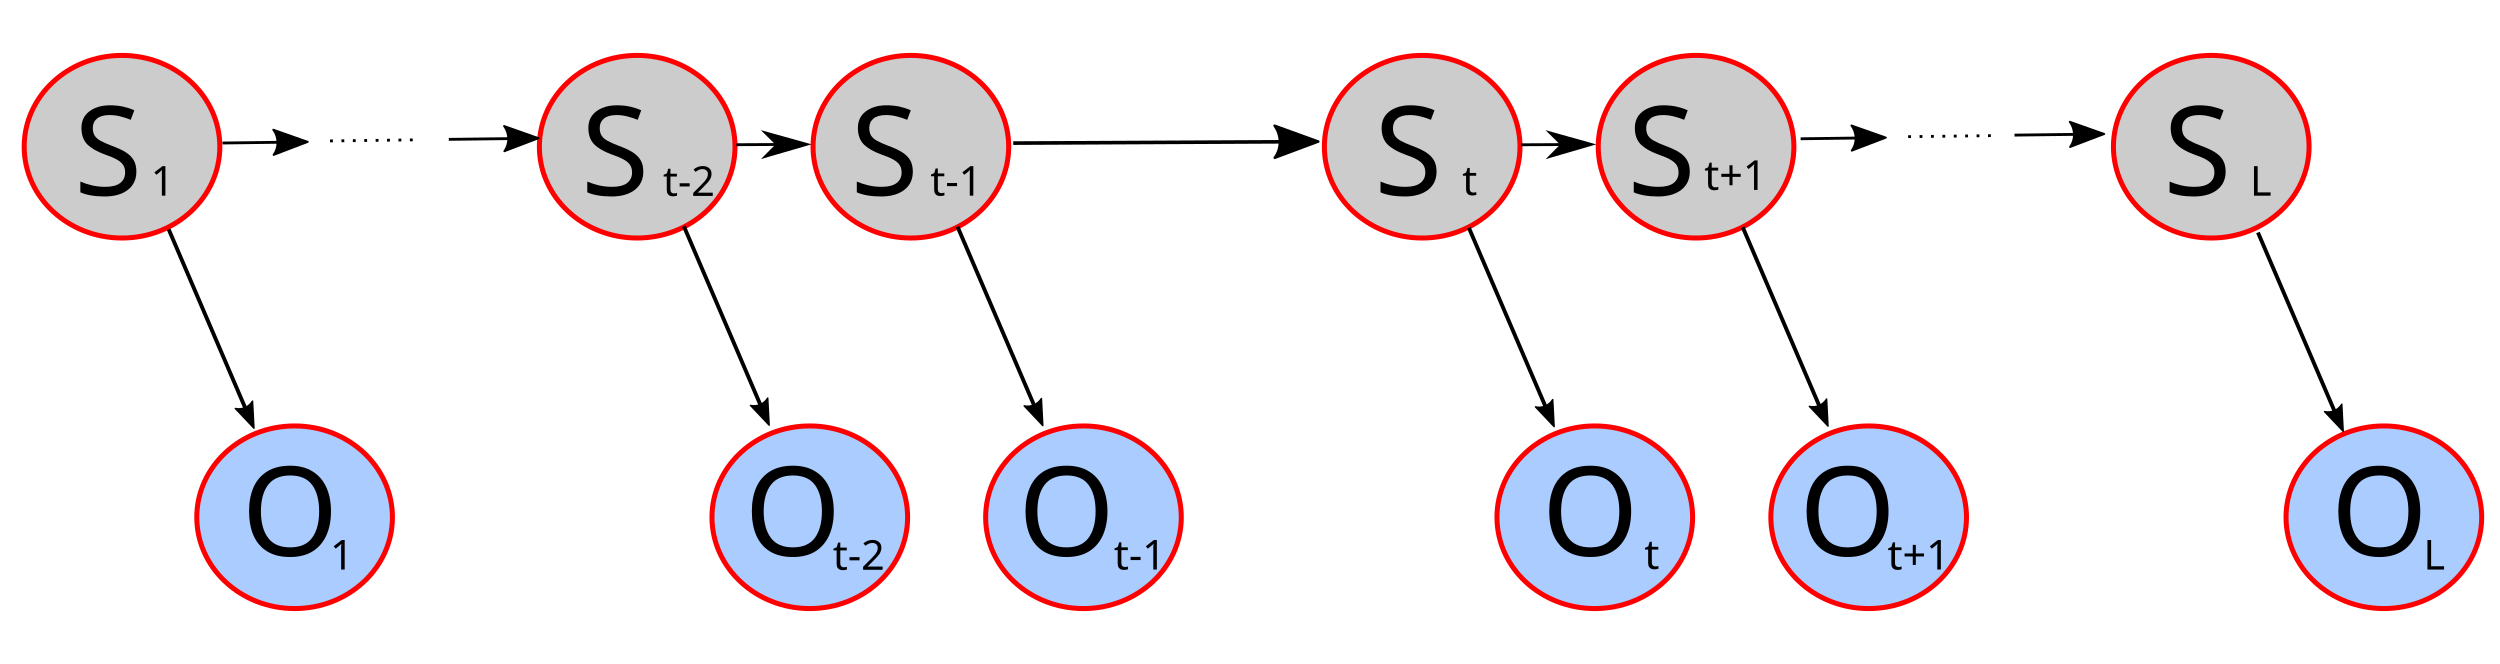
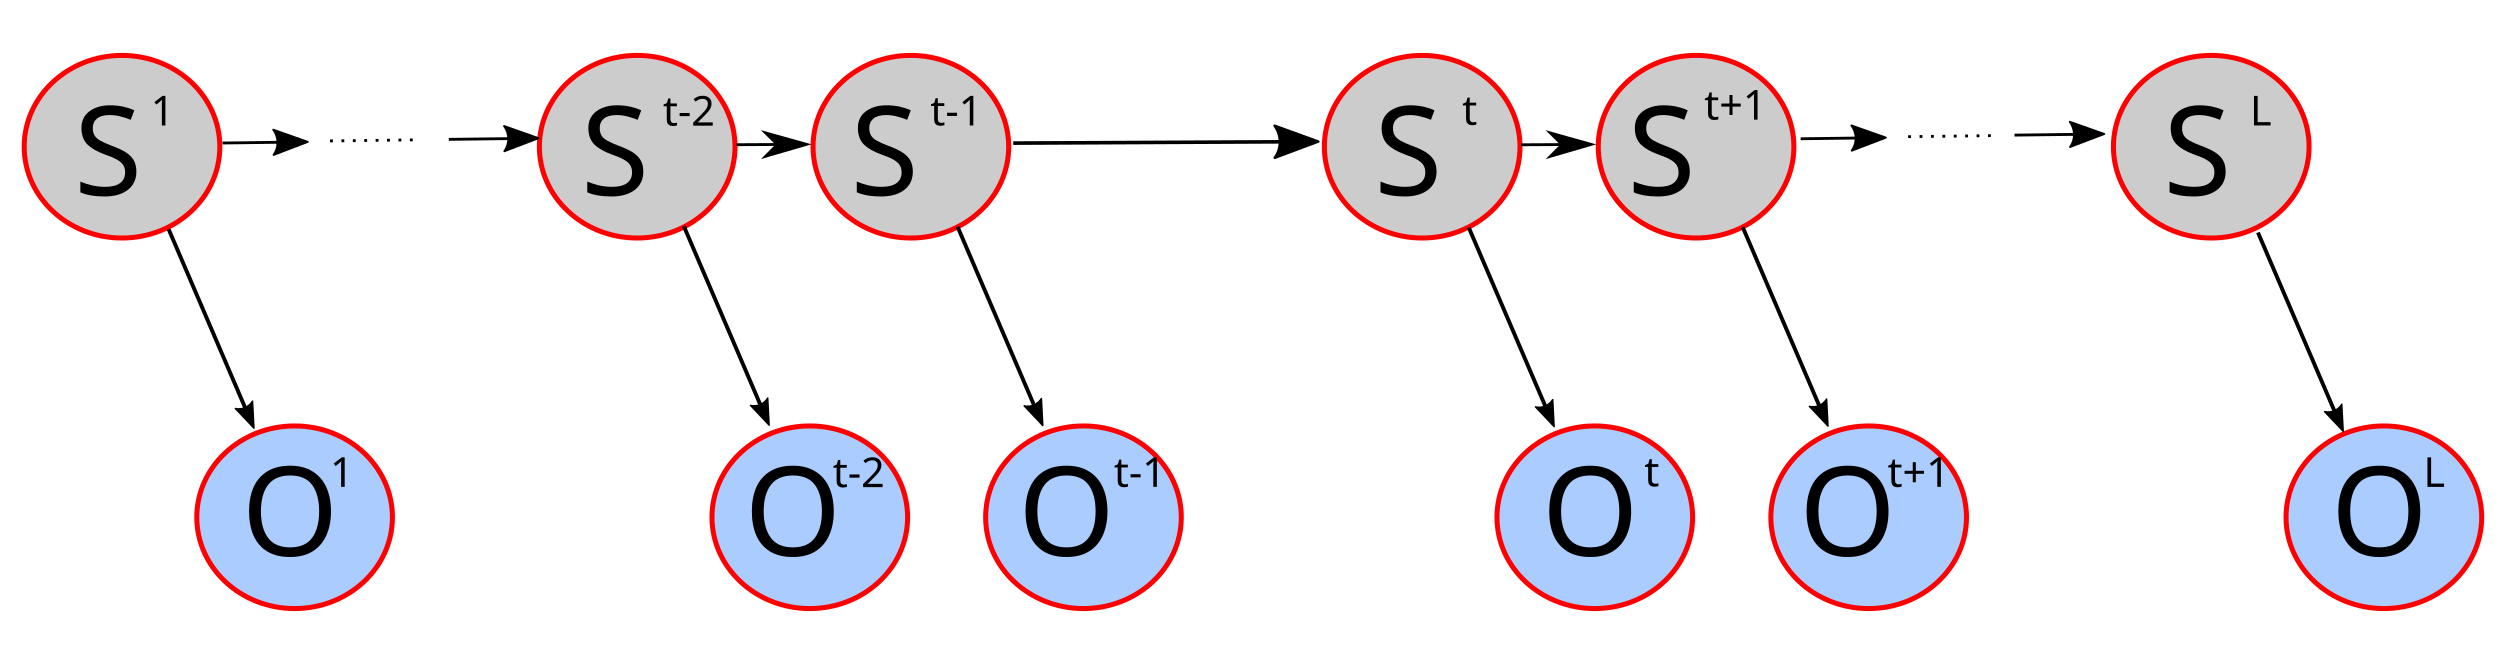
<svg xmlns="http://www.w3.org/2000/svg" width="320mm" height="84.989mm" viewBox="0 0 320 84.989" version="1.1" id="svg8">
  <defs id="defs2">
    <marker orient="auto" refY="0.0" refX="0.0" id="marker5460" style="overflow:visible;">
      <path id="path5458" style="fill-rule:evenodd;stroke-width:0.625;stroke-linejoin:round;stroke:#000000;stroke-opacity:1;fill:#000000;fill-opacity:1" d="M 8.719,4.034 L -2.207,0.016 L 8.719,-4.002 C 6.973,-1.63 6.983,1.616 8.719,4.034 z " transform="scale(1.1) rotate(180) translate(1,0)" />
    </marker>
    <marker orient="auto" refY="0.0" refX="0.0" id="marker5454" style="overflow:visible;">
      <path id="path5452" style="fill-rule:evenodd;stroke-width:0.625;stroke-linejoin:round;stroke:#000000;stroke-opacity:1;fill:#000000;fill-opacity:1" d="M 8.719,4.034 L -2.207,0.016 L 8.719,-4.002 C 6.973,-1.63 6.983,1.616 8.719,4.034 z " transform="scale(1.1) rotate(180) translate(1,0)" />
    </marker>
    <marker orient="auto" refY="0.0" refX="0.0" id="marker5128" style="overflow:visible;">
      <path id="path5126" style="fill-rule:evenodd;stroke-width:0.625;stroke-linejoin:round;stroke:#000000;stroke-opacity:1;fill:#000000;fill-opacity:1" d="M 8.719,4.034 L -2.207,0.016 L 8.719,-4.002 C 6.973,-1.63 6.983,1.616 8.719,4.034 z " transform="scale(1.1) rotate(180) translate(1,0)" />
    </marker>
    <marker orient="auto" refY="0.0" refX="0.0" id="marker4849" style="overflow:visible;">
      <path id="path4847" d="M 0.0,0.0 L 5.0,-5.0 L -12.5,0.0 L 5.0,5.0 L 0.0,0.0 z " style="fill-rule:evenodd;stroke:#000000;stroke-width:1pt;stroke-opacity:1;fill:#000000;fill-opacity:1" transform="scale(0.8) rotate(180) translate(12.5,0)" />
    </marker>
    <marker orient="auto" refY="0.0" refX="0.0" id="marker4843" style="overflow:visible;">
      <path id="path4841" style="fill-rule:evenodd;stroke-width:0.625;stroke-linejoin:round;stroke:#000000;stroke-opacity:1;fill:#000000;fill-opacity:1" d="M 8.719,4.034 L -2.207,0.016 L 8.719,-4.002 C 6.973,-1.63 6.983,1.616 8.719,4.034 z " transform="scale(1.1) rotate(180) translate(1,0)" />
    </marker>
    <marker orient="auto" refY="0.0" refX="0.0" id="marker4055" style="overflow:visible;">
      <path id="path4053" style="fill-rule:evenodd;stroke-width:0.625;stroke-linejoin:round;stroke:#000000;stroke-opacity:1;fill:#000000;fill-opacity:1" d="M 8.719,4.034 L -2.207,0.016 L 8.719,-4.002 C 6.973,-1.63 6.983,1.616 8.719,4.034 z " transform="scale(1.1) rotate(180) translate(1,0)" />
    </marker>
    <marker orient="auto" refY="0.0" refX="0.0" id="marker4049" style="overflow:visible;">
      <path id="path3803" style="fill-rule:evenodd;stroke-width:0.625;stroke-linejoin:round;stroke:#000000;stroke-opacity:1;fill:#000000;fill-opacity:1" d="M 8.719,4.034 L -2.207,0.016 L 8.719,-4.002 C 6.973,-1.63 6.983,1.616 8.719,4.034 z " transform="scale(1.1) rotate(180) translate(1,0)" />
    </marker>
    <marker orient="auto" refY="0.0" refX="0.0" id="Arrow1Lend" style="overflow:visible;">
      <path id="path3785" d="M 0.0,0.0 L 5.0,-5.0 L -12.5,0.0 L 5.0,5.0 L 0.0,0.0 z " style="fill-rule:evenodd;stroke:#000000;stroke-width:1pt;stroke-opacity:1;fill:#000000;fill-opacity:1" transform="scale(0.8) rotate(180) translate(12.5,0)" />
    </marker>
    <marker orient="auto" refY="0.0" refX="0.0" id="Arrow1Lstart" style="overflow:visible">
      <path id="path3782" d="M 0.0,0.0 L 5.0,-5.0 L -12.5,0.0 L 5.0,5.0 L 0.0,0.0 z " style="fill-rule:evenodd;stroke:#000000;stroke-width:1pt;stroke-opacity:1;fill:#000000;fill-opacity:1" transform="scale(0.8) translate(12.5,0)" />
    </marker>
    <marker orient="auto" refY="0" refX="0" id="Arrow2Mend" style="overflow:visible">
      <path id="path967" style="fill:#000000;fill-opacity:1;fill-rule:evenodd;stroke:#000000;stroke-width:0.625;stroke-linejoin:round;stroke-opacity:1" d="M 8.719,4.034 -2.207,0.016 8.719,-4.002 c -1.745,2.372 -1.735,5.617 -6e-7,8.035 z" transform="scale(-0.6)" />
    </marker>
    <marker orient="auto" refY="0" refX="0" id="Arrow2Lend" style="overflow:visible">
      <path id="path961" style="fill:#000000;fill-opacity:1;fill-rule:evenodd;stroke:#000000;stroke-width:0.625;stroke-linejoin:round;stroke-opacity:1" d="M 8.719,4.034 -2.207,0.016 8.719,-4.002 c -1.745,2.372 -1.735,5.617 -6e-7,8.035 z" transform="matrix(-1.1,0,0,-1.1,-1.1,0)" />
    </marker>
    <marker orient="auto" refY="0" refX="0" id="Arrow2Mend-0" style="overflow:visible">
      <path id="path967-6" style="fill:#000000;fill-opacity:1;fill-rule:evenodd;stroke:#000000;stroke-width:0.625;stroke-linejoin:round;stroke-opacity:1" d="M 8.719,4.034 -2.207,0.016 8.719,-4.002 c -1.745,2.372 -1.735,5.617 -6e-7,8.035 z" transform="scale(-0.6)" />
    </marker>
    <marker orient="auto" refY="0" refX="0" id="Arrow2Mend-9" style="overflow:visible">
      <path id="path967-9" style="fill:#000000;fill-opacity:1;fill-rule:evenodd;stroke:#000000;stroke-width:0.625;stroke-linejoin:round;stroke-opacity:1" d="M 8.719,4.034 -2.207,0.016 8.719,-4.002 c -1.745,2.372 -1.735,5.617 -6e-7,8.035 z" transform="scale(-0.6)" />
    </marker>
    <marker orient="auto" refY="0" refX="0" id="Arrow2Mend-9-3" style="overflow:visible">
      <path id="path967-9-6" style="fill:#000000;fill-opacity:1;fill-rule:evenodd;stroke:#000000;stroke-width:0.625;stroke-linejoin:round;stroke-opacity:1" d="M 8.719,4.034 -2.207,0.016 8.719,-4.002 c -1.745,2.372 -1.735,5.617 -6e-7,8.035 z" transform="scale(-0.6)" />
    </marker>
    <marker orient="auto" refY="0" refX="0" id="Arrow2Mend-9-7" style="overflow:visible">
      <path id="path967-9-0" style="fill:#000000;fill-opacity:1;fill-rule:evenodd;stroke:#000000;stroke-width:0.625;stroke-linejoin:round;stroke-opacity:1" d="M 8.719,4.034 -2.207,0.016 8.719,-4.002 c -1.745,2.372 -1.735,5.617 -6e-7,8.035 z" transform="scale(-0.6)" />
    </marker>
    <marker orient="auto" refY="0" refX="0" id="Arrow2Mend-9-9" style="overflow:visible">
      <path id="path967-9-2" style="fill:#000000;fill-opacity:1;fill-rule:evenodd;stroke:#000000;stroke-width:0.625;stroke-linejoin:round;stroke-opacity:1" d="M 8.719,4.034 -2.207,0.016 8.719,-4.002 c -1.745,2.372 -1.735,5.617 -6e-7,8.035 z" transform="scale(-0.6)" />
    </marker>
    <marker orient="auto" refY="0" refX="0" id="Arrow2Mend-9-1" style="overflow:visible">
      <path id="path967-9-29" style="fill:#000000;fill-opacity:1;fill-rule:evenodd;stroke:#000000;stroke-width:0.625;stroke-linejoin:round;stroke-opacity:1" d="M 8.719,4.034 -2.207,0.016 8.719,-4.002 c -1.745,2.372 -1.735,5.617 -6e-7,8.035 z" transform="scale(-0.6)" />
    </marker>
    <marker orient="auto" refY="0" refX="0" id="Arrow2Mend-9-1-2" style="overflow:visible">
      <path id="path967-9-29-2" style="fill:#000000;fill-opacity:1;fill-rule:evenodd;stroke:#000000;stroke-width:0.625;stroke-linejoin:round;stroke-opacity:1" d="M 8.719,4.034 -2.207,0.016 8.719,-4.002 c -1.745,2.372 -1.735,5.617 -6e-7,8.035 z" transform="scale(-0.6)" />
    </marker>
    <marker orient="auto" refY="0" refX="0" id="Arrow2Mend-9-9-6" style="overflow:visible">
      <path id="path967-9-2-1" style="fill:#000000;fill-opacity:1;fill-rule:evenodd;stroke:#000000;stroke-width:0.625;stroke-linejoin:round;stroke-opacity:1" d="M 8.719,4.034 -2.207,0.016 8.719,-4.002 c -1.745,2.372 -1.735,5.617 -6e-7,8.035 z" transform="scale(-0.6)" />
    </marker>
    <marker orient="auto" refY="0" refX="0" id="Arrow2Mend-9-7-6" style="overflow:visible">
      <path id="path967-9-0-7" style="fill:#000000;fill-opacity:1;fill-rule:evenodd;stroke:#000000;stroke-width:0.625;stroke-linejoin:round;stroke-opacity:1" d="M 8.719,4.034 -2.207,0.016 8.719,-4.002 c -1.745,2.372 -1.735,5.617 -6e-7,8.035 z" transform="scale(-0.6)" />
    </marker>
    <marker orient="auto" refY="0" refX="0" id="Arrow2Mend-9-1-2-2" style="overflow:visible">
      <path id="path967-9-29-2-9" style="fill:#000000;fill-opacity:1;fill-rule:evenodd;stroke:#000000;stroke-width:0.625;stroke-linejoin:round;stroke-opacity:1" d="M 8.719,4.034 -2.207,0.016 8.719,-4.002 c -1.745,2.372 -1.735,5.617 -6e-7,8.035 z" transform="scale(-0.6)" />
    </marker>
    <marker orient="auto" refY="0" refX="0" id="Arrow2Mend-9-9-6-3" style="overflow:visible">
      <path id="path967-9-2-1-9" style="fill:#000000;fill-opacity:1;fill-rule:evenodd;stroke:#000000;stroke-width:0.625;stroke-linejoin:round;stroke-opacity:1" d="M 8.719,4.034 -2.207,0.016 8.719,-4.002 c -1.745,2.372 -1.735,5.617 -6e-7,8.035 z" transform="scale(-0.6)" />
    </marker>
    <marker orient="auto" refY="0" refX="0" id="Arrow2Mend-9-1-2-8" style="overflow:visible">
      <path id="path967-9-29-2-3" style="fill:#cccccc;fill-opacity:1;fill-rule:evenodd;stroke:#000000;stroke-width:0.625;stroke-linejoin:round;stroke-opacity:1" d="M 8.719,4.034 -2.207,0.016 8.719,-4.002 c -1.745,2.372 -1.735,5.617 -6e-7,8.035 z" transform="scale(-0.6)" />
    </marker>
    <marker orient="auto" refY="0" refX="0" id="marker4055-8" style="overflow:visible">
      <path id="path4053-9" style="fill:#000000;fill-opacity:1;fill-rule:evenodd;stroke:#000000;stroke-width:0.625;stroke-linejoin:round;stroke-opacity:1" d="M 8.719,4.034 -2.207,0.016 8.719,-4.002 c -1.745,2.372 -1.735,5.617 -6e-7,8.035 z" transform="matrix(-1.1,0,0,-1.1,-1.1,0)" />
    </marker>
    <marker orient="auto" refY="0" refX="0" id="marker4049-6" style="overflow:visible">
      <path id="path3803-4" style="fill:#000000;fill-opacity:1;fill-rule:evenodd;stroke:#000000;stroke-width:0.625;stroke-linejoin:round;stroke-opacity:1" d="M 8.719,4.034 -2.207,0.016 8.719,-4.002 c -1.745,2.372 -1.735,5.617 -6e-7,8.035 z" transform="matrix(-1.1,0,0,-1.1,-1.1,0)" />
    </marker>
    <marker orient="auto" refY="0" refX="0" id="marker4055-8-3" style="overflow:visible">
      <path id="path4053-9-3" style="fill:#000000;fill-opacity:1;fill-rule:evenodd;stroke:#000000;stroke-width:0.625;stroke-linejoin:round;stroke-opacity:1" d="M 8.719,4.034 -2.207,0.016 8.719,-4.002 c -1.745,2.372 -1.735,5.617 -6e-7,8.035 z" transform="matrix(-1.1,0,0,-1.1,-1.1,0)" />
    </marker>
    <marker orient="auto" refY="0" refX="0" id="marker4049-6-8" style="overflow:visible">
      <path id="path3803-4-6" style="fill:#000000;fill-opacity:1;fill-rule:evenodd;stroke:#000000;stroke-width:0.625;stroke-linejoin:round;stroke-opacity:1" d="M 8.719,4.034 -2.207,0.016 8.719,-4.002 c -1.745,2.372 -1.735,5.617 -6e-7,8.035 z" transform="matrix(-1.1,0,0,-1.1,-1.1,0)" />
    </marker>
    <marker orient="auto" refY="0" refX="0" id="marker4843-4" style="overflow:visible">
      <path id="path4841-8" style="fill:#000000;fill-opacity:1;fill-rule:evenodd;stroke:#000000;stroke-width:0.625;stroke-linejoin:round;stroke-opacity:1" d="M 8.719,4.034 -2.207,0.016 8.719,-4.002 c -1.745,2.372 -1.735,5.617 -6e-7,8.035 z" transform="matrix(-1.1,0,0,-1.1,-1.1,0)" />
    </marker>
    <marker orient="auto" refY="0" refX="0" id="marker4849-8" style="overflow:visible">
      <path id="path4847-8" d="M 0,0 5,-5 -12.5,0 5,5 Z" style="fill:#000000;fill-opacity:1;fill-rule:evenodd;stroke:#000000;stroke-width:1pt;stroke-opacity:1" transform="matrix(-0.8,0,0,-0.8,-10,0)" />
    </marker>
    <marker orient="auto" refY="0" refX="0" id="marker5128-7" style="overflow:visible">
      <path id="path5126-7" style="fill:#000000;fill-opacity:1;fill-rule:evenodd;stroke:#000000;stroke-width:0.625;stroke-linejoin:round;stroke-opacity:1" d="M 8.719,4.034 -2.207,0.016 8.719,-4.002 c -1.745,2.372 -1.735,5.617 -6e-7,8.035 z" transform="matrix(-1.1,0,0,-1.1,-1.1,0)" />
    </marker>
    <marker orient="auto" refY="0" refX="0" id="marker4849-6" style="overflow:visible">
      <path id="path4847-4" d="M 0,0 5,-5 -12.5,0 5,5 Z" style="fill:#000000;fill-opacity:1;fill-rule:evenodd;stroke:#000000;stroke-width:1pt;stroke-opacity:1" transform="matrix(-0.8,0,0,-0.8,-10,0)" />
    </marker>
    <marker orient="auto" refY="0" refX="0" id="marker5454-0" style="overflow:visible">
      <path id="path5452-3" style="fill:#000000;fill-opacity:1;fill-rule:evenodd;stroke:#000000;stroke-width:0.625;stroke-linejoin:round;stroke-opacity:1" d="M 8.719,4.034 -2.207,0.016 8.719,-4.002 c -1.745,2.372 -1.735,5.617 -6e-7,8.035 z" transform="matrix(-1.1,0,0,-1.1,-1.1,0)" />
    </marker>
    <marker orient="auto" refY="0" refX="0" id="marker5460-0" style="overflow:visible">
      <path id="path5458-9" style="fill:#000000;fill-opacity:1;fill-rule:evenodd;stroke:#000000;stroke-width:0.625;stroke-linejoin:round;stroke-opacity:1" d="M 8.719,4.034 -2.207,0.016 8.719,-4.002 c -1.745,2.372 -1.735,5.617 -6e-7,8.035 z" transform="matrix(-1.1,0,0,-1.1,-1.1,0)" />
    </marker>
  </defs>
  <g id="layer1" transform="translate(-0.6693086,-0.1983244)">
    <ellipse style="fill:#cccccc;fill-opacity:1;fill-rule:nonzero;stroke:#ff0000;stroke-width:0.643;stroke-miterlimit:4;stroke-dasharray:none;stroke-dashoffset:0;stroke-opacity:1" id="path834-9" cx="182.709" cy="18.977" rx="12.521" ry="11.687" />
    <ellipse style="fill:#aaccff;fill-opacity:1;fill-rule:nonzero;stroke:#ff0000;stroke-width:0.643;stroke-miterlimit:4;stroke-dasharray:none;stroke-dashoffset:0;stroke-opacity:1" id="path834-6-3" cx="204.802" cy="66.407" rx="12.521" ry="11.687" />
    <text xml:space="preserve" style="font-style:normal;font-weight:normal;font-size:19.883px;line-height:1.25;font-family:sans-serif;letter-spacing:0px;word-spacing:0px;fill:#000000;fill-opacity:1;stroke:none;stroke-width:0.497" x="176.564" y="25.193" id="text872-6">
      <tspan id="tspan870-0" x="176.564" y="25.193" style="font-size:15.906px;line-height:0;stroke-width:0.497">S</tspan>
    </text>
    <text xml:space="preserve" style="font-style:normal;font-weight:normal;font-size:15.906px;line-height:1.25;font-family:sans-serif;letter-spacing:0px;word-spacing:0px;fill:#000000;fill-opacity:1;stroke:none;stroke-width:0.497" x="198.005" y="71.341" id="text872-7-3-62">
      <tspan id="tspan870-5-5-6" x="198.005" y="71.341" style="font-size:15.906px;stroke-width:0.497">O</tspan>
    </text>
    <path style="fill:none;stroke:#000000;stroke-width:0.498;stroke-linecap:butt;stroke-linejoin:miter;stroke-miterlimit:4;stroke-dasharray:none;stroke-opacity:1;marker-end:url(#Arrow2Mend-9-7)" d="m 188.684,29.353 10.651,24.853" id="path938-0-7" />
    <ellipse style="fill:#cccccc;fill-opacity:1;fill-rule:nonzero;stroke:#ff0000;stroke-width:0.643;stroke-miterlimit:4;stroke-dasharray:none;stroke-dashoffset:0;stroke-opacity:1" id="path834-0-0" cx="16.286" cy="18.977" rx="12.521" ry="11.687" />
    <ellipse style="fill:#aaccff;fill-opacity:1;fill-rule:nonzero;stroke:#ff0000;stroke-width:0.643;stroke-miterlimit:4;stroke-dasharray:none;stroke-dashoffset:0;stroke-opacity:1" id="path834-6-2-6" cx="38.379" cy="66.407" rx="12.521" ry="11.687" />
    <text xml:space="preserve" style="font-style:normal;font-weight:normal;font-size:19.883px;line-height:1.25;font-family:sans-serif;letter-spacing:0px;word-spacing:0px;fill:#000000;fill-opacity:1;stroke:none;stroke-width:0.497" x="10.142" y="25.193" id="text872-37-1">
      <tspan id="tspan870-59-5" x="10.142" y="25.193" style="font-size:15.906px;line-height:0;stroke-width:0.497">S</tspan>
    </text>
    <text xml:space="preserve" style="font-style:normal;font-weight:normal;font-size:15.906px;line-height:1.25;font-family:sans-serif;letter-spacing:0px;word-spacing:0px;fill:#000000;fill-opacity:1;stroke:none;stroke-width:0.497" x="31.582" y="71.341" id="text872-7-3-2-9">
      <tspan id="tspan870-5-5-28-4" x="31.582" y="71.341" style="font-size:15.906px;stroke-width:0.497">O</tspan>
    </text>
-     <text xml:space="preserve" style="font-style:normal;font-weight:normal;font-size:19.883px;line-height:1.25;font-family:sans-serif;letter-spacing:0px;word-spacing:0px;fill:#000000;fill-opacity:1;stroke:none;stroke-width:0.497" x="42.915" y="73.103" id="text912-2-97-9">
-       <tspan id="tspan910-4-3-0" x="42.915" y="73.103" style="font-size:5.302px;stroke-width:0.497">1</tspan>
+     <text xml:space="preserve" style="font-style:normal;font-weight:normal;font-size:19.883px;line-height:1.25;font-family:sans-serif;letter-spacing:0px;word-spacing:0px;fill:#000000;fill-opacity:1;stroke:none;stroke-width:0.497" x="42.915" y="62.52" id="text912-2-97-9">
+       <tspan id="tspan910-4-3-0" x="42.915" y="62.52" style="font-size:5.302px;stroke-width:0.497">1</tspan>
    </text>
    <path style="fill:none;stroke:#000000;stroke-width:0.498;stroke-linecap:butt;stroke-linejoin:miter;stroke-miterlimit:4;stroke-dasharray:none;stroke-opacity:1;marker-end:url(#Arrow2Mend-9-9-6)" d="m 22.261,29.553 10.651,24.853" id="path938-0-6-9" />
    <ellipse style="fill:#cccccc;fill-opacity:1;fill-rule:nonzero;stroke:#ff0000;stroke-width:0.643;stroke-miterlimit:4;stroke-dasharray:none;stroke-dashoffset:0;stroke-opacity:1" id="path834-3-1" cx="82.23" cy="18.977" rx="12.521" ry="11.687" />
    <ellipse style="fill:#aaccff;fill-opacity:1;fill-rule:nonzero;stroke:#ff0000;stroke-width:0.643;stroke-miterlimit:4;stroke-dasharray:none;stroke-dashoffset:0;stroke-opacity:1" id="path834-6-1-7" cx="104.323" cy="66.407" rx="12.521" ry="11.687" />
    <text xml:space="preserve" style="font-style:normal;font-weight:normal;font-size:19.883px;line-height:1.25;font-family:sans-serif;letter-spacing:0px;word-spacing:0px;fill:#000000;fill-opacity:1;stroke:none;stroke-width:0.497" x="75.028" y="25.193" id="text872-9-7">
      <tspan id="tspan870-4-1" x="75.028" y="25.193" style="font-size:15.906px;line-height:0;stroke-width:0.497">S</tspan>
    </text>
    <text xml:space="preserve" style="font-style:normal;font-weight:normal;font-size:15.906px;line-height:1.25;font-family:sans-serif;letter-spacing:0px;word-spacing:0px;fill:#000000;fill-opacity:1;stroke:none;stroke-width:0.497" x="95.939" y="71.341" id="text872-7-3-7-1">
      <tspan id="tspan870-5-5-8-5" x="95.939" y="71.341" style="font-size:15.906px;stroke-width:0.497">O</tspan>
    </text>
-     <text xml:space="preserve" style="font-style:normal;font-weight:normal;font-size:19.883px;line-height:1.25;font-family:sans-serif;letter-spacing:0px;word-spacing:0px;fill:#000000;fill-opacity:1;stroke:none;stroke-width:0.497" x="107.272" y="73.138" id="text912-2-4-9">
-       <tspan id="tspan910-4-5-7" x="107.272" y="73.138" style="font-size:5.302px;stroke-width:0.497">t-2</tspan>
+     <text xml:space="preserve" style="font-style:normal;font-weight:normal;font-size:19.883px;line-height:1.25;font-family:sans-serif;letter-spacing:0px;word-spacing:0px;fill:#000000;fill-opacity:1;stroke:none;stroke-width:0.497" x="107.272" y="62.555" id="text912-2-4-9">
+       <tspan id="tspan910-4-5-7" x="107.272" y="62.555" style="font-size:5.302px;stroke-width:0.497">t-2</tspan>
    </text>
    <path style="fill:none;stroke:#000000;stroke-width:0.498;stroke-linecap:butt;stroke-linejoin:miter;stroke-miterlimit:4;stroke-dasharray:none;stroke-opacity:1;marker-end:url(#Arrow2Mend-9-1-2)" d="M 88.205,29.163 98.856,54.016" id="path938-0-0-7" />
    <ellipse style="fill:#cccccc;fill-opacity:1;fill-rule:nonzero;stroke:#ff0000;stroke-width:0.643;stroke-miterlimit:4;stroke-dasharray:none;stroke-dashoffset:0;stroke-opacity:1" id="path834-9-3" cx="117.26" cy="18.977" rx="12.521" ry="11.687" />
    <ellipse style="fill:#aaccff;fill-opacity:1;fill-rule:nonzero;stroke:#ff0000;stroke-width:0.643;stroke-miterlimit:4;stroke-dasharray:none;stroke-dashoffset:0;stroke-opacity:1" id="path834-6-3-6" cx="139.353" cy="66.407" rx="12.521" ry="11.687" />
    <text xml:space="preserve" style="font-style:normal;font-weight:normal;font-size:19.883px;line-height:1.25;font-family:sans-serif;letter-spacing:0px;word-spacing:0px;fill:#000000;fill-opacity:1;stroke:none;stroke-width:0.497" x="109.528" y="25.193" id="text872-6-5">
      <tspan id="tspan870-0-6" x="109.528" y="25.193" style="font-size:15.906px;line-height:0;stroke-width:0.497">S</tspan>
    </text>
    <text xml:space="preserve" style="font-style:normal;font-weight:normal;font-size:15.906px;line-height:1.25;font-family:sans-serif;letter-spacing:0px;word-spacing:0px;fill:#000000;fill-opacity:1;stroke:none;stroke-width:0.497" x="130.969" y="71.341" id="text872-7-3-62-3">
      <tspan id="tspan870-5-5-6-9" x="130.969" y="71.341" style="font-size:15.906px;stroke-width:0.497">O</tspan>
    </text>
    <path style="fill:none;stroke:#000000;stroke-width:0.498;stroke-linecap:butt;stroke-linejoin:miter;stroke-miterlimit:4;stroke-dasharray:none;stroke-opacity:1;marker-end:url(#Arrow2Mend-9-7-6)" d="m 123.235,29.219 10.651,24.853" id="path938-0-7-1" />
    <ellipse style="fill:#cccccc;fill-opacity:1;fill-rule:nonzero;stroke:#ff0000;stroke-width:0.643;stroke-miterlimit:4;stroke-dasharray:none;stroke-dashoffset:0;stroke-opacity:1" id="path834-0-0-0" cx="217.766" cy="18.977" rx="12.521" ry="11.687" />
    <ellipse style="fill:#aaccff;fill-opacity:1;fill-rule:nonzero;stroke:#ff0000;stroke-width:0.643;stroke-miterlimit:4;stroke-dasharray:none;stroke-dashoffset:0;stroke-opacity:1" id="path834-6-2-6-8" cx="239.859" cy="66.407" rx="12.521" ry="11.687" />
    <text xml:space="preserve" style="font-style:normal;font-weight:normal;font-size:19.883px;line-height:1.25;font-family:sans-serif;letter-spacing:0px;word-spacing:0px;fill:#000000;fill-opacity:1;stroke:none;stroke-width:0.497" x="208.976" y="25.193" id="text872-37-1-8">
      <tspan id="tspan870-59-5-5" x="208.976" y="25.193" style="font-size:15.906px;line-height:0;stroke-width:0.497">S</tspan>
    </text>
    <text xml:space="preserve" style="font-style:normal;font-weight:normal;font-size:15.906px;line-height:1.25;font-family:sans-serif;letter-spacing:0px;word-spacing:0px;fill:#000000;fill-opacity:1;stroke:none;stroke-width:0.497" x="230.945" y="71.341" id="text872-7-3-2-9-0">
      <tspan id="tspan870-5-5-28-4-9" x="230.945" y="71.341" style="font-size:15.906px;stroke-width:0.497">O</tspan>
    </text>
-     <text xml:space="preserve" style="font-style:normal;font-weight:normal;font-size:19.883px;line-height:1.25;font-family:sans-serif;letter-spacing:0px;word-spacing:0px;fill:#000000;fill-opacity:1;stroke:none;stroke-width:0.497" x="242.278" y="73.103" id="text912-2-97-9-6">
-       <tspan id="tspan910-4-3-0-3" x="242.278" y="73.103" style="font-size:5.302px;stroke-width:0.497">t+1</tspan>
+     <text xml:space="preserve" style="font-style:normal;font-weight:normal;font-size:19.883px;line-height:1.25;font-family:sans-serif;letter-spacing:0px;word-spacing:0px;fill:#000000;fill-opacity:1;stroke:none;stroke-width:0.497" x="242.278" y="62.52" id="text912-2-97-9-6">
+       <tspan id="tspan910-4-3-0-3" x="242.278" y="62.52" style="font-size:5.302px;stroke-width:0.497">t+1</tspan>
    </text>
    <path style="fill:none;stroke:#000000;stroke-width:0.498;stroke-linecap:butt;stroke-linejoin:miter;stroke-miterlimit:4;stroke-dasharray:none;stroke-opacity:1;marker-end:url(#Arrow2Mend-9-9-6-3)" d="M 223.74,29.286 234.392,54.139" id="path938-0-6-9-8" />
    <ellipse style="fill:#cccccc;fill-opacity:1;fill-rule:nonzero;stroke:#ff0000;stroke-width:0.643;stroke-miterlimit:4;stroke-dasharray:none;stroke-dashoffset:0;stroke-opacity:1" id="path834-3-1-5" cx="283.71" cy="18.977" rx="12.521" ry="11.687" />
    <ellipse style="fill:#aaccff;fill-opacity:1;fill-rule:nonzero;stroke:#ff0000;stroke-width:0.643;stroke-miterlimit:4;stroke-dasharray:none;stroke-dashoffset:0;stroke-opacity:1" id="path834-6-1-7-6" cx="305.803" cy="66.407" rx="12.521" ry="11.687" />
    <text xml:space="preserve" style="font-style:normal;font-weight:normal;font-size:19.883px;line-height:1.25;font-family:sans-serif;letter-spacing:0px;word-spacing:0px;fill:#000000;fill-opacity:1;stroke:none;stroke-width:0.497" x="277.566" y="25.193" id="text872-9-7-1">
      <tspan id="tspan870-4-1-1" x="277.566" y="25.193" style="font-size:15.906px;line-height:0;stroke-width:0.497">S</tspan>
    </text>
    <text xml:space="preserve" style="font-style:normal;font-weight:normal;font-size:15.906px;line-height:1.25;font-family:sans-serif;letter-spacing:0px;word-spacing:0px;fill:#000000;fill-opacity:1;stroke:none;stroke-width:0.497" x="299.006" y="71.341" id="text872-7-3-7-1-5">
      <tspan id="tspan870-5-5-8-5-9" x="299.006" y="71.341" style="font-size:15.906px;stroke-width:0.497">O</tspan>
    </text>
-     <text xml:space="preserve" style="font-style:normal;font-weight:normal;font-size:19.883px;line-height:1.25;font-family:sans-serif;letter-spacing:0px;word-spacing:0px;fill:#000000;fill-opacity:1;stroke:none;stroke-width:0.497" x="310.869" y="73.103" id="text912-2-4-9-8">
-       <tspan id="tspan910-4-5-7-4" x="310.869" y="73.103" style="font-size:5.302px;stroke-width:0.497">L</tspan>
+     <text xml:space="preserve" style="font-style:normal;font-weight:normal;font-size:19.883px;line-height:1.25;font-family:sans-serif;letter-spacing:0px;word-spacing:0px;fill:#000000;fill-opacity:1;stroke:none;stroke-width:0.497" x="310.869" y="62.52" id="text912-2-4-9-8">
+       <tspan id="tspan910-4-5-7-4" x="310.869" y="62.52" style="font-size:5.302px;stroke-width:0.497">L</tspan>
    </text>
    <path style="fill:none;stroke:#000000;stroke-width:0.498;stroke-linecap:butt;stroke-linejoin:miter;stroke-miterlimit:4;stroke-dasharray:none;stroke-opacity:1;marker-end:url(#Arrow2Mend-9-1-2-2)" d="m 289.685,29.954 10.651,24.853" id="path938-0-0-7-8" />
-     <text xml:space="preserve" style="font-style:normal;font-weight:normal;font-size:19.883px;line-height:1.25;font-family:sans-serif;letter-spacing:0px;word-spacing:0px;fill:#000000;fill-opacity:1;stroke:none;stroke-width:0.497" x="19.965" y="25.247" id="text912-2-97-9-1">
-       <tspan id="tspan910-4-3-0-0" x="19.965" y="25.247" style="font-size:5.302px;stroke-width:0.497">1</tspan>
-     </text>
-     <text xml:space="preserve" style="font-style:normal;font-weight:normal;font-size:19.883px;line-height:1.25;font-family:sans-serif;letter-spacing:0px;word-spacing:0px;fill:#000000;fill-opacity:1;stroke:none;stroke-width:0.497" x="85.53" y="25.282" id="text912-2-4-9-3">
-       <tspan id="tspan910-4-5-7-0" x="85.53" y="25.282" style="font-size:5.302px;stroke-width:0.497">t-2</tspan>
-     </text>
-     <text xml:space="preserve" style="font-style:normal;font-weight:normal;font-size:19.883px;line-height:1.25;font-family:sans-serif;letter-spacing:0px;word-spacing:0px;fill:#000000;fill-opacity:1;stroke:none;stroke-width:0.497" x="119.758" y="25.247" id="text912-2-4-9-4">
-       <tspan id="tspan910-4-5-7-44" x="119.758" y="25.247" style="font-size:5.302px;stroke-width:0.497">t-1</tspan>
-     </text>
-     <text xml:space="preserve" style="font-style:normal;font-weight:normal;font-size:19.883px;line-height:1.25;font-family:sans-serif;letter-spacing:0px;word-spacing:0px;fill:#000000;fill-opacity:1;stroke:none;stroke-width:0.497" x="143.25" y="73.103" id="text912-2-4-9-4-4">
-       <tspan id="tspan910-4-5-7-44-7" x="143.25" y="73.103" style="font-size:5.302px;stroke-width:0.497">t-1</tspan>
-     </text>
-     <text xml:space="preserve" style="font-style:normal;font-weight:normal;font-size:19.883px;line-height:1.25;font-family:sans-serif;letter-spacing:0px;word-spacing:0px;fill:#000000;fill-opacity:1;stroke:none;stroke-width:0.497" x="187.841" y="25.176" id="text912-2-4-9-4-6">
-       <tspan id="tspan910-4-5-7-44-3" x="187.841" y="25.176" style="font-size:5.302px;stroke-width:0.497">t</tspan>
-     </text>
-     <text xml:space="preserve" style="font-style:normal;font-weight:normal;font-size:19.883px;line-height:1.25;font-family:sans-serif;letter-spacing:0px;word-spacing:0px;fill:#000000;fill-opacity:1;stroke:none;stroke-width:0.497" x="211.15" y="73.032" id="text912-2-4-9-4-6-1">
-       <tspan id="tspan910-4-5-7-44-3-7" x="211.15" y="73.032" style="font-size:5.302px;stroke-width:0.497">t</tspan>
-     </text>
-     <text xml:space="preserve" style="font-style:normal;font-weight:normal;font-size:19.883px;line-height:1.25;font-family:sans-serif;letter-spacing:0px;word-spacing:0px;fill:#000000;fill-opacity:1;stroke:none;stroke-width:0.497" x="218.817" y="24.508" id="text912-2-4-9-4-6-5">
-       <tspan id="tspan910-4-5-7-44-3-9" x="218.817" y="24.508" style="font-size:5.302px;stroke-width:0.497">t+1</tspan>
-     </text>
-     <text xml:space="preserve" style="font-style:normal;font-weight:normal;font-size:19.883px;line-height:1.25;font-family:sans-serif;letter-spacing:0px;word-spacing:0px;fill:#000000;fill-opacity:1;stroke:none;stroke-width:0.497" x="288.663" y="25.247" id="text912-2-4-9-4-6-6">
-       <tspan id="tspan910-4-5-7-44-3-2" x="288.663" y="25.247" style="font-size:5.302px;stroke-width:0.497">L</tspan>
+     <text xml:space="preserve" style="font-style:normal;font-weight:normal;font-size:19.883px;line-height:1.25;font-family:sans-serif;letter-spacing:0px;word-spacing:0px;fill:#000000;fill-opacity:1;stroke:none;stroke-width:0.497" x="19.965" y="16.252" id="text912-2-97-9-1">
+       <tspan id="tspan910-4-3-0-0" x="19.965" y="16.252" style="font-size:5.302px;stroke-width:0.497">1</tspan>
+     </text>
+     <text xml:space="preserve" style="font-style:normal;font-weight:normal;font-size:19.883px;line-height:1.25;font-family:sans-serif;letter-spacing:0px;word-spacing:0px;fill:#000000;fill-opacity:1;stroke:none;stroke-width:0.497" x="85.53" y="16.287" id="text912-2-4-9-3">
+       <tspan id="tspan910-4-5-7-0" x="85.53" y="16.287" style="font-size:5.302px;stroke-width:0.497">t-2</tspan>
+     </text>
+     <text xml:space="preserve" style="font-style:normal;font-weight:normal;font-size:19.883px;line-height:1.25;font-family:sans-serif;letter-spacing:0px;word-spacing:0px;fill:#000000;fill-opacity:1;stroke:none;stroke-width:0.497" x="119.758" y="16.252" id="text912-2-4-9-4">
+       <tspan id="tspan910-4-5-7-44" x="119.758" y="16.252" style="font-size:5.302px;stroke-width:0.497">t-1</tspan>
+     </text>
+     <text xml:space="preserve" style="font-style:normal;font-weight:normal;font-size:19.883px;line-height:1.25;font-family:sans-serif;letter-spacing:0px;word-spacing:0px;fill:#000000;fill-opacity:1;stroke:none;stroke-width:0.497" x="143.25" y="62.52" id="text912-2-4-9-4-4">
+       <tspan id="tspan910-4-5-7-44-7" x="143.25" y="62.52" style="font-size:5.302px;stroke-width:0.497">t-1</tspan>
+     </text>
+     <text xml:space="preserve" style="font-style:normal;font-weight:normal;font-size:19.883px;line-height:1.25;font-family:sans-serif;letter-spacing:0px;word-spacing:0px;fill:#000000;fill-opacity:1;stroke:none;stroke-width:0.497" x="187.841" y="16.18" id="text912-2-4-9-4-6">
+       <tspan id="tspan910-4-5-7-44-3" x="187.841" y="16.18" style="font-size:5.302px;stroke-width:0.497">t</tspan>
+     </text>
+     <text xml:space="preserve" style="font-style:normal;font-weight:normal;font-size:19.883px;line-height:1.25;font-family:sans-serif;letter-spacing:0px;word-spacing:0px;fill:#000000;fill-opacity:1;stroke:none;stroke-width:0.497" x="211.15" y="62.449" id="text912-2-4-9-4-6-1">
+       <tspan id="tspan910-4-5-7-44-3-7" x="211.15" y="62.449" style="font-size:5.302px;stroke-width:0.497">t</tspan>
+     </text>
+     <text xml:space="preserve" style="font-style:normal;font-weight:normal;font-size:19.883px;line-height:1.25;font-family:sans-serif;letter-spacing:0px;word-spacing:0px;fill:#000000;fill-opacity:1;stroke:none;stroke-width:0.497" x="218.817" y="15.512" id="text912-2-4-9-4-6-5">
+       <tspan id="tspan910-4-5-7-44-3-9" x="218.817" y="15.512" style="font-size:5.302px;stroke-width:0.497">t+1</tspan>
+     </text>
+     <text xml:space="preserve" style="font-style:normal;font-weight:normal;font-size:19.883px;line-height:1.25;font-family:sans-serif;letter-spacing:0px;word-spacing:0px;fill:#000000;fill-opacity:1;stroke:none;stroke-width:0.497" x="288.663" y="16.252" id="text912-2-4-9-4-6-6">
+       <tspan id="tspan910-4-5-7-44-3-2" x="288.663" y="16.252" style="font-size:5.302px;stroke-width:0.497">L</tspan>
    </text>
    <flowRoot xml:space="preserve" id="flowRoot2696" style="fill:black;fill-opacity:1;stroke:none;font-family:sans-serif;font-style:normal;font-weight:normal;font-size:12px;line-height:1.25;letter-spacing:0px;word-spacing:0px">
      <flowRegion id="flowRegion2698">
        <rect id="rect2700" width="29.799" height="27.779" x="1190.97" y="309.603" />
      </flowRegion>
      <flowPara id="flowPara2702" />
    </flowRoot>
    <path style="fill:none;fill-rule:evenodd;stroke:#000000;stroke-width:0.465;stroke-linecap:butt;stroke-linejoin:miter;stroke-miterlimit:4;stroke-dasharray:none;stroke-opacity:1;marker-mid:url(#marker4055-8);marker-end:url(#marker4049-6)" d="m 130.363,18.516 38.433,-0.189" id="path3780-3" />
    <path style="display:inline;fill:none;fill-rule:evenodd;stroke:#000000;stroke-width:0.365;stroke-linecap:butt;stroke-linejoin:miter;stroke-miterlimit:4;stroke-dasharray:none;stroke-opacity:1;marker-mid:url(#marker5128);marker-end:url(#marker4849)" d="m 195.355,18.73 8.93,-0.047" id="path4839" />
    <path style="fill:none;fill-rule:evenodd;stroke:#000000;stroke-width:0.265px;stroke-linecap:butt;stroke-linejoin:miter;stroke-opacity:1" d="m 204.285,17.625 v 0" id="path4940" />
    <path style="display:inline;fill:none;fill-rule:evenodd;stroke:#000000;stroke-width:0.365;stroke-linecap:butt;stroke-linejoin:miter;stroke-miterlimit:4;stroke-dasharray:none;stroke-opacity:1;marker-mid:url(#marker5128-7);marker-end:url(#marker4849-6)" d="m 94.912,18.721 8.93,-0.047" id="path4839-3" />
    <path style="fill:none;fill-rule:evenodd;stroke:#000000;stroke-width:0.365;stroke-linecap:butt;stroke-linejoin:miter;stroke-miterlimit:4;stroke-dasharray:none;stroke-opacity:1;marker-end:url(#marker5460)" d="M 29.15,18.504 39.573,18.37" id="path5442" />
    <path style="fill:none;fill-rule:evenodd;stroke:#000000;stroke-width:0.365;stroke-linecap:butt;stroke-linejoin:miter;stroke-miterlimit:4;stroke-dasharray:0.365, 1.095;stroke-dashoffset:0;stroke-opacity:1" d="M 42.914,18.237 53.738,18.103" id="path5444" />
    <path style="fill:none;fill-rule:evenodd;stroke:#000000;stroke-width:0.365;stroke-linecap:butt;stroke-linejoin:miter;stroke-miterlimit:4;stroke-dasharray:none;stroke-opacity:1;marker-end:url(#marker5454)" d="m 58.114,18.036 10.998,-0.134" id="path5450" />
    <path style="fill:none;fill-rule:evenodd;stroke:#000000;stroke-width:0.365;stroke-linecap:butt;stroke-linejoin:miter;stroke-miterlimit:4;stroke-dasharray:none;stroke-opacity:1;marker-end:url(#marker5460-0)" d="m 231.15,17.961 10.423,-0.134" id="path5442-2" />
    <path style="fill:none;fill-rule:evenodd;stroke:#000000;stroke-width:0.365;stroke-linecap:butt;stroke-linejoin:miter;stroke-miterlimit:4;stroke-dasharray:0.365, 1.095;stroke-dashoffset:0;stroke-opacity:1" d="m 244.914,17.693 10.824,-0.134" id="path5444-5" />
    <path style="fill:none;fill-rule:evenodd;stroke:#000000;stroke-width:0.365;stroke-linecap:butt;stroke-linejoin:miter;stroke-miterlimit:4;stroke-dasharray:none;stroke-opacity:1;marker-end:url(#marker5454-0)" d="M 258.527,17.493 269.524,17.359" id="path5450-4" />
  </g>
</svg>
